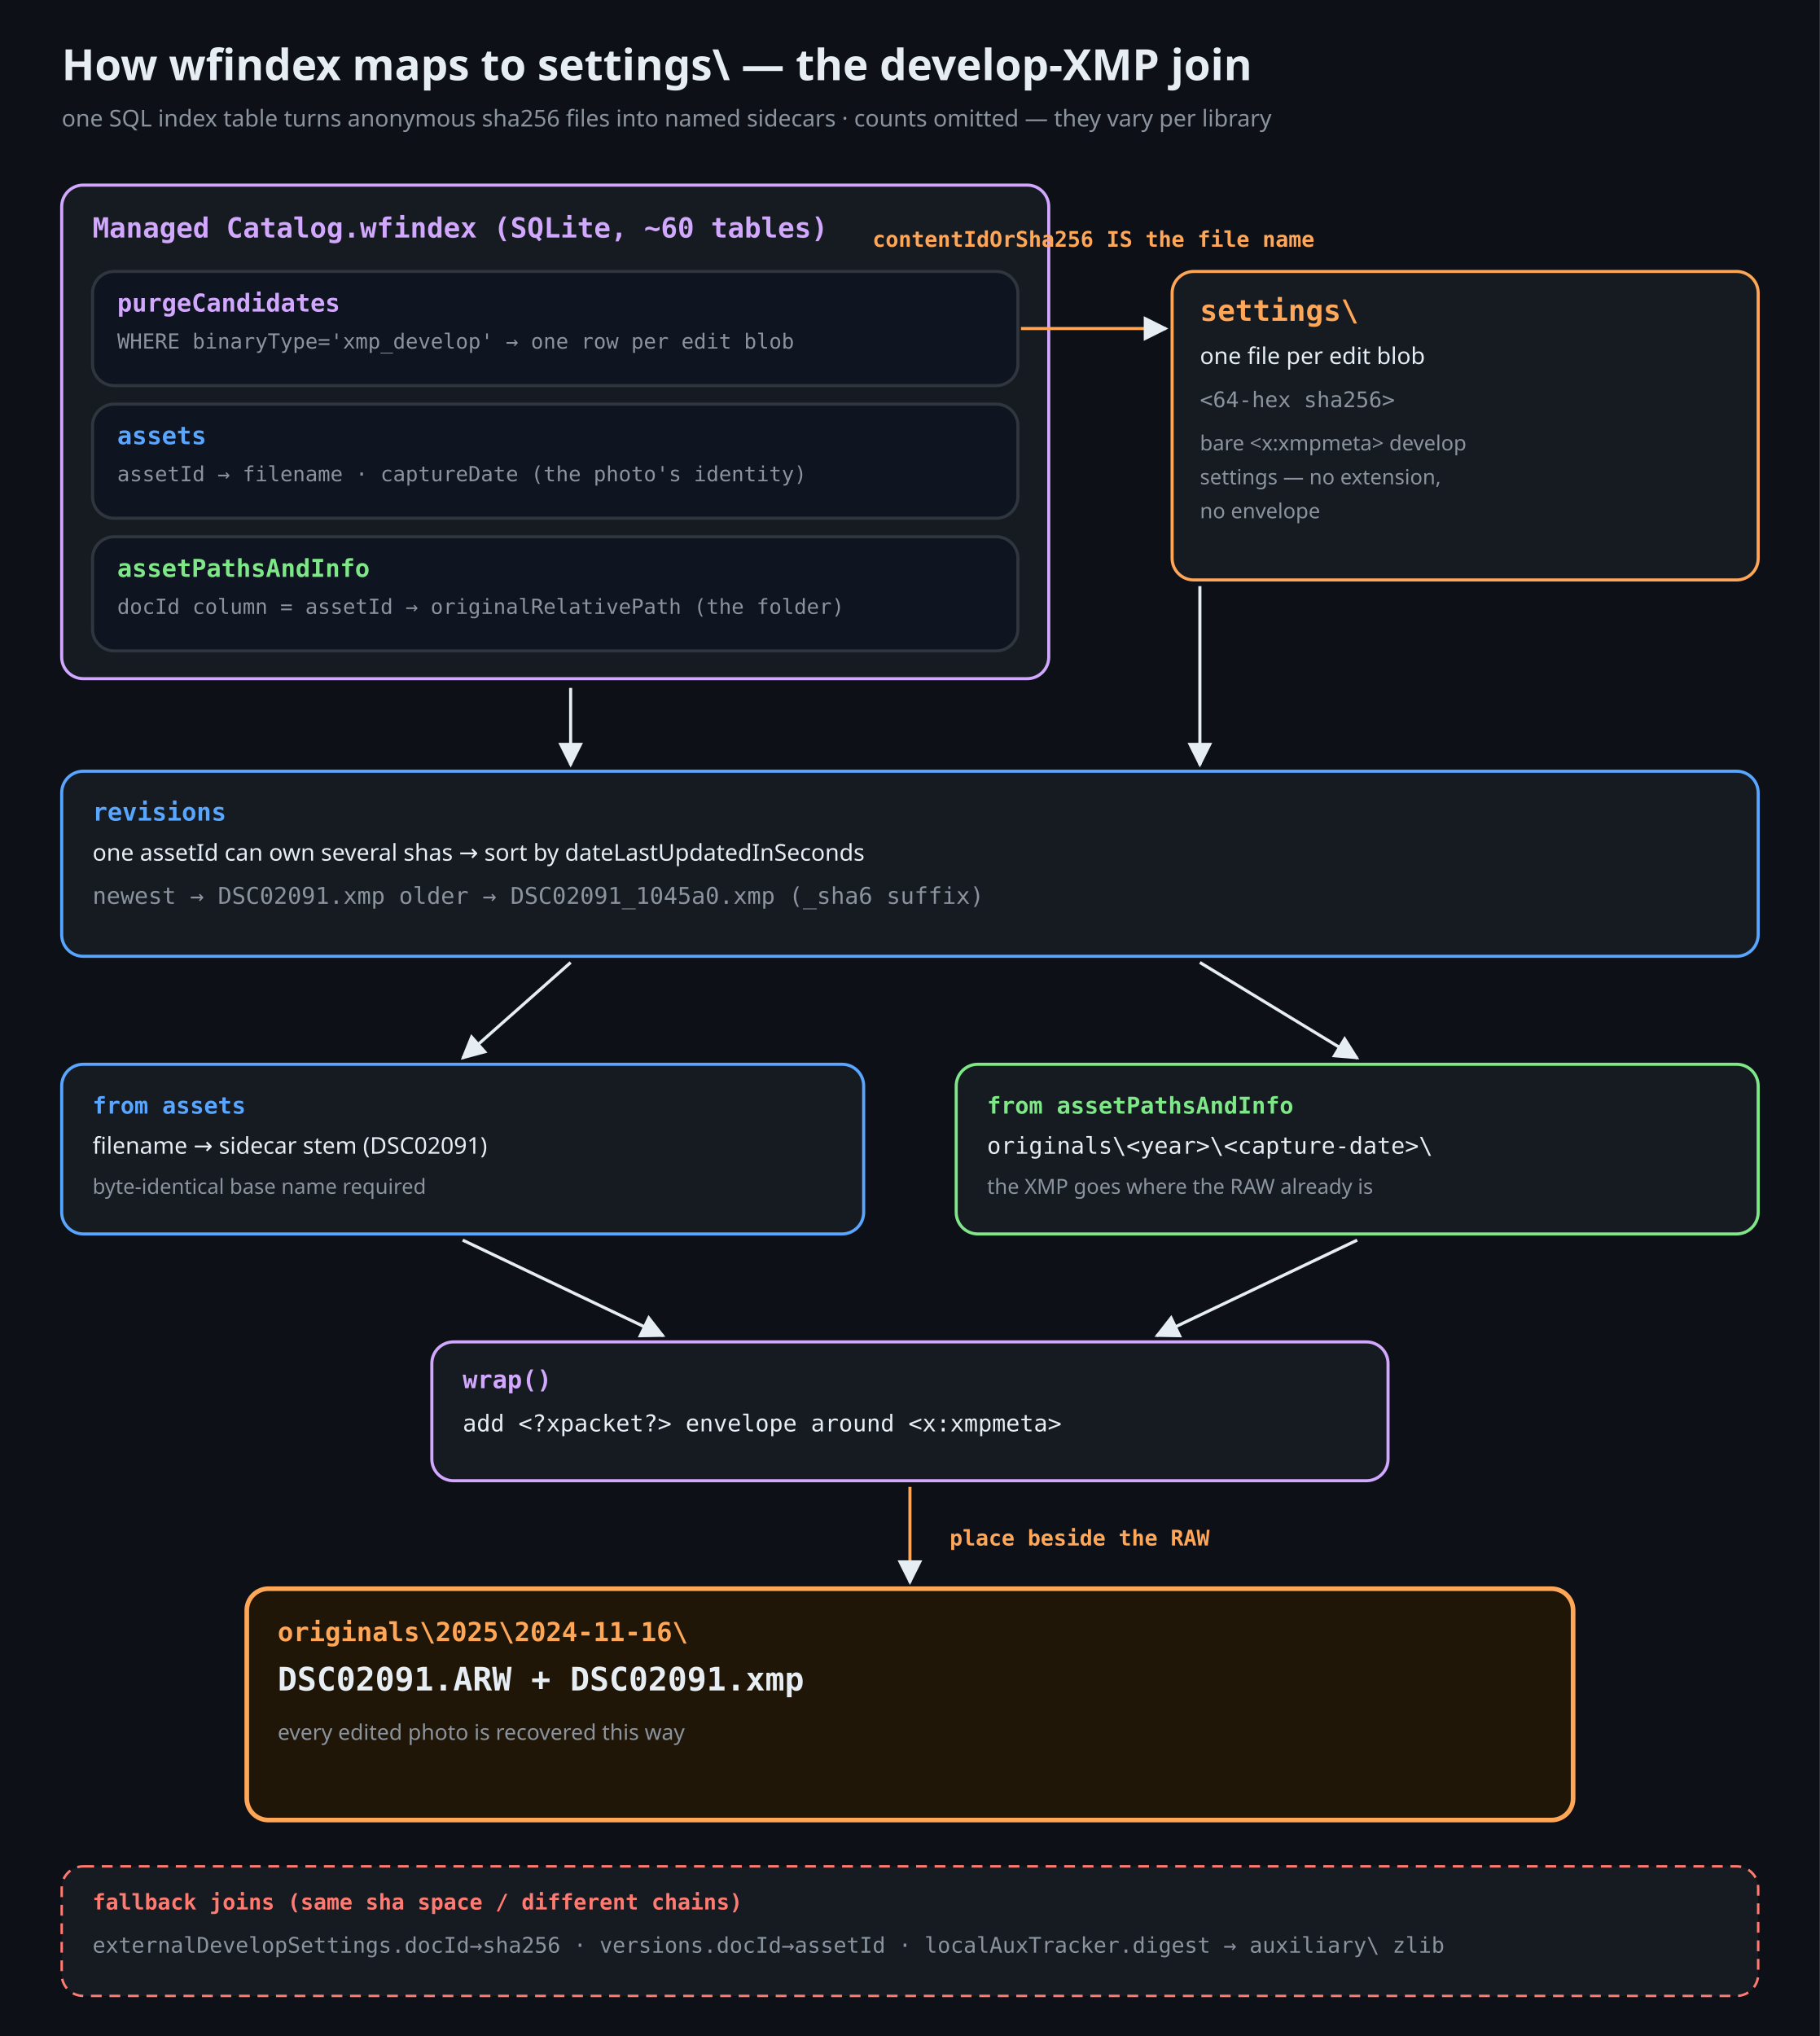
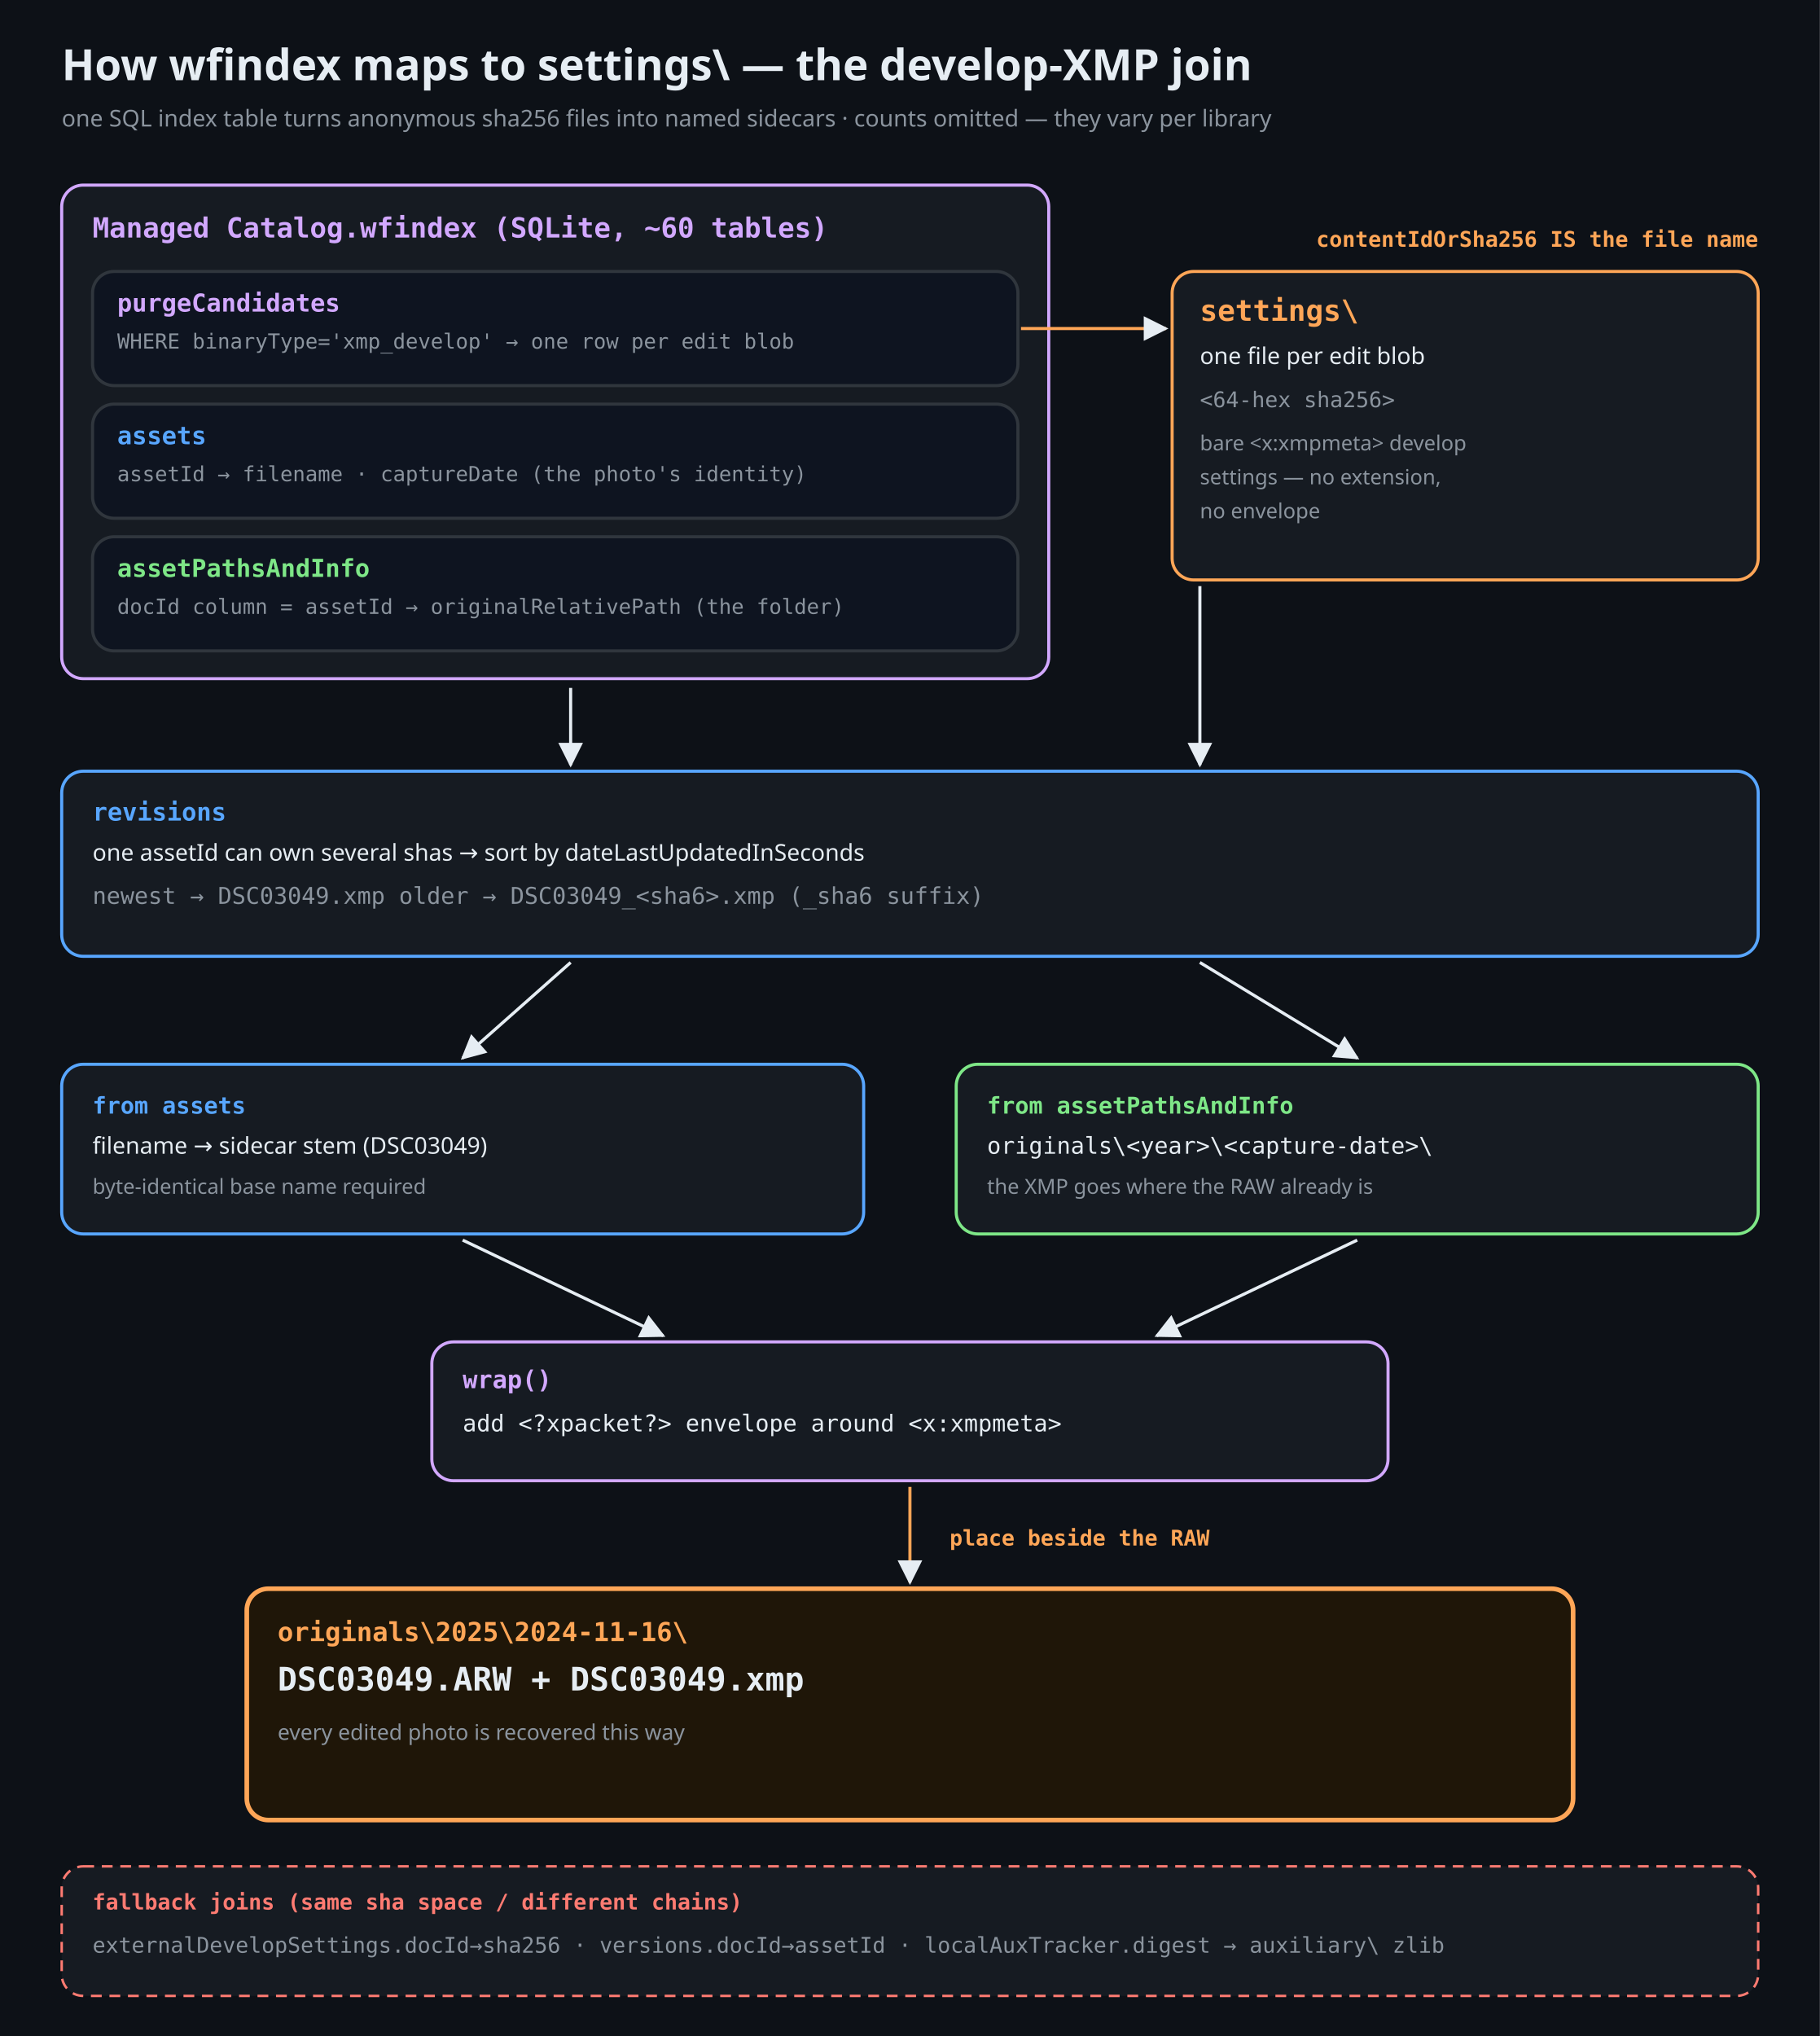
<svg xmlns="http://www.w3.org/2000/svg" width="1180" height="1320" viewBox="0 0 1180 1320" font-family="'Segoe UI', sans-serif">
  <rect width="1180" height="1320" fill="#0d1117" />
  <defs>
    <marker id="arr" viewBox="0 0 10 10" refX="9" refY="5" markerWidth="8" markerHeight="8" orient="auto-start-reverse">
      <path d="M 0 0 L 10 5 L 0 10 z" fill="#e6edf3" />
    </marker>
  </defs>
  <text x="40" y="52" font-size="28" fill="#e6edf3" font-family="'Segoe UI', sans-serif" font-weight="bold" text-anchor="start">How wfindex maps to settings\ — the develop-XMP join</text>
  <text x="40" y="82" font-size="15" fill="#8b949e" font-family="'Segoe UI', sans-serif" font-weight="normal" text-anchor="start">one SQL index table turns anonymous sha256 files into named sidecars  ·  counts omitted — they vary per library</text>
  <rect x="40" y="120" width="640" height="320" rx="14" fill="#161b22" stroke="#d2a8ff" stroke-width="2" />
  <text x="60" y="154" font-size="18" fill="#d2a8ff" font-family="Consolas, 'Cascadia Mono', monospace" font-weight="bold" text-anchor="start">Managed Catalog.wfindex  (SQLite, ~60 tables)</text>
  <rect x="60" y="176" width="600" height="74" rx="14" fill="#0e1420" stroke="#30363d" stroke-width="2" />
  <text x="76" y="202" font-size="16" fill="#d2a8ff" font-family="Consolas, 'Cascadia Mono', monospace" font-weight="bold" text-anchor="start">purgeCandidates</text>
  <text x="76" y="226" font-size="13.5" fill="#8b949e" font-family="Consolas, 'Cascadia Mono', monospace" font-weight="normal" text-anchor="start">WHERE binaryType='xmp_develop'  →  one row per edit blob</text>
  <rect x="60" y="262" width="600" height="74" rx="14" fill="#0e1420" stroke="#30363d" stroke-width="2" />
  <text x="76" y="288" font-size="16" fill="#58a6ff" font-family="Consolas, 'Cascadia Mono', monospace" font-weight="bold" text-anchor="start">assets</text>
  <text x="76" y="312" font-size="13.5" fill="#8b949e" font-family="Consolas, 'Cascadia Mono', monospace" font-weight="normal" text-anchor="start">assetId  →  filename · captureDate   (the photo's identity)</text>
  <rect x="60" y="348" width="600" height="74" rx="14" fill="#0e1420" stroke="#30363d" stroke-width="2" />
  <text x="76" y="374" font-size="16" fill="#7ee787" font-family="Consolas, 'Cascadia Mono', monospace" font-weight="bold" text-anchor="start">assetPathsAndInfo</text>
  <text x="76" y="398" font-size="13.5" fill="#8b949e" font-family="Consolas, 'Cascadia Mono', monospace" font-weight="normal" text-anchor="start">docId column = assetId  →  originalRelativePath   (the folder)</text>
  <rect x="760" y="176" width="380" height="200" rx="14" fill="#161b22" stroke="#ffa657" stroke-width="2" />
  <text x="778" y="208" font-size="19" fill="#ffa657" font-family="Consolas, 'Cascadia Mono', monospace" font-weight="bold" text-anchor="start">settings\</text>
  <text x="778" y="236" font-size="15" fill="#e6edf3" font-family="'Segoe UI', sans-serif" font-weight="normal" text-anchor="start">one file per edit blob</text>
  <text x="778" y="264" font-size="14" fill="#8b949e" font-family="Consolas, 'Cascadia Mono', monospace" font-weight="normal" text-anchor="start">&lt;64-hex sha256&gt;</text>
  <text x="778" y="292" font-size="13.5" fill="#8b949e" font-family="'Segoe UI', sans-serif" font-weight="normal" text-anchor="start">bare &lt;x:xmpmeta&gt; develop</text>
  <text x="778" y="314" font-size="13.5" fill="#8b949e" font-family="'Segoe UI', sans-serif" font-weight="normal" text-anchor="start">settings — no extension,</text>
  <text x="778" y="336" font-size="13.5" fill="#8b949e" font-family="'Segoe UI', sans-serif" font-weight="normal" text-anchor="start">no envelope</text>
  <line x1="662" y1="213" x2="756" y2="213" stroke="#ffa657" stroke-width="2" marker-end="url(#arr)" />
-   <text x="709" y="160" font-size="14" fill="#ffa657" font-family="Consolas, 'Cascadia Mono', monospace" font-weight="bold" text-anchor="middle">contentIdOrSha256  IS  the file name</text>
+   <text x="1140" y="160" font-size="14" fill="#ffa657" font-family="Consolas, 'Cascadia Mono', monospace" font-weight="bold" text-anchor="end">contentIdOrSha256  IS  the file name</text>
  <rect x="40" y="500" width="1100" height="120" rx="14" fill="#161b22" stroke="#58a6ff" stroke-width="2" />
  <text x="60" y="532" font-size="16" fill="#58a6ff" font-family="Consolas, 'Cascadia Mono', monospace" font-weight="bold" text-anchor="start">revisions</text>
  <text x="60" y="558" font-size="15" fill="#e6edf3" font-family="'Segoe UI', sans-serif" font-weight="normal" text-anchor="start">one assetId can own several shas  →  sort by dateLastUpdatedInSeconds</text>
-   <text x="60" y="586" font-size="15" fill="#8b949e" font-family="Consolas, 'Cascadia Mono', monospace" font-weight="normal" text-anchor="start">newest → DSC02091.xmp          older → DSC02091_1045a0.xmp (_sha6 suffix)</text>
+   <text x="60" y="586" font-size="15" fill="#8b949e" font-family="Consolas, 'Cascadia Mono', monospace" font-weight="normal" text-anchor="start">newest → DSC03049.xmp          older → DSC03049_&lt;sha6&gt;.xmp (_sha6 suffix)</text>
  <line x1="778" y1="380" x2="778" y2="496" stroke="#e6edf3" stroke-width="2" marker-end="url(#arr)" />
  <line x1="370" y1="446" x2="370" y2="496" stroke="#e6edf3" stroke-width="2" marker-end="url(#arr)" />
  <rect x="40" y="690" width="520" height="110" rx="14" fill="#161b22" stroke="#58a6ff" stroke-width="2" />
  <text x="60" y="722" font-size="15" fill="#58a6ff" font-family="Consolas, 'Cascadia Mono', monospace" font-weight="bold" text-anchor="start">from assets</text>
-   <text x="60" y="748" font-size="15" fill="#e6edf3" font-family="'Segoe UI', sans-serif" font-weight="normal" text-anchor="start">filename → sidecar stem (DSC02091)</text>
+   <text x="60" y="748" font-size="15" fill="#e6edf3" font-family="'Segoe UI', sans-serif" font-weight="normal" text-anchor="start">filename → sidecar stem (DSC03049)</text>
  <text x="60" y="774" font-size="13.5" fill="#8b949e" font-family="'Segoe UI', sans-serif" font-weight="normal" text-anchor="start">byte-identical base name required</text>
  <rect x="620" y="690" width="520" height="110" rx="14" fill="#161b22" stroke="#7ee787" stroke-width="2" />
  <text x="640" y="722" font-size="15" fill="#7ee787" font-family="Consolas, 'Cascadia Mono', monospace" font-weight="bold" text-anchor="start">from assetPathsAndInfo</text>
  <text x="640" y="748" font-size="15" fill="#e6edf3" font-family="Consolas, 'Cascadia Mono', monospace" font-weight="normal" text-anchor="start">originals\&lt;year&gt;\&lt;capture-date&gt;\</text>
  <text x="640" y="774" font-size="13.5" fill="#8b949e" font-family="'Segoe UI', sans-serif" font-weight="normal" text-anchor="start">the XMP goes where the RAW already is</text>
  <line x1="370" y1="624" x2="300" y2="686" stroke="#e6edf3" stroke-width="2" marker-end="url(#arr)" />
  <line x1="778" y1="624" x2="880" y2="686" stroke="#e6edf3" stroke-width="2" marker-end="url(#arr)" />
  <rect x="280" y="870" width="620" height="90" rx="14" fill="#161b22" stroke="#d2a8ff" stroke-width="2" />
  <text x="300" y="900" font-size="16" fill="#d2a8ff" font-family="Consolas, 'Cascadia Mono', monospace" font-weight="bold" text-anchor="start">wrap()</text>
  <text x="300" y="928" font-size="15" fill="#e6edf3" font-family="Consolas, 'Cascadia Mono', monospace" font-weight="normal" text-anchor="start">add &lt;?xpacket?&gt; envelope around &lt;x:xmpmeta&gt;</text>
  <line x1="300" y1="804" x2="430" y2="866" stroke="#e6edf3" stroke-width="2" marker-end="url(#arr)" />
  <line x1="880" y1="804" x2="750" y2="866" stroke="#e6edf3" stroke-width="2" marker-end="url(#arr)" />
  <rect x="160" y="1030" width="860" height="150" rx="14" fill="#1f1608" stroke="#ffa657" stroke-width="3" />
  <text x="180" y="1064" font-size="17" fill="#ffa657" font-family="Consolas, 'Cascadia Mono', monospace" font-weight="bold" text-anchor="start">originals\2025\2024-11-16\</text>
-   <text x="180" y="1096" font-size="21" fill="#e6edf3" font-family="Consolas, 'Cascadia Mono', monospace" font-weight="bold" text-anchor="start">DSC02091.ARW   +   DSC02091.xmp</text>
+   <text x="180" y="1096" font-size="21" fill="#e6edf3" font-family="Consolas, 'Cascadia Mono', monospace" font-weight="bold" text-anchor="start">DSC03049.ARW   +   DSC03049.xmp</text>
  <text x="180" y="1128" font-size="14" fill="#8b949e" font-family="'Segoe UI', sans-serif" font-weight="normal" text-anchor="start">every edited photo is recovered this way</text>
  <line x1="590" y1="964" x2="590" y2="1026" stroke="#ffa657" stroke-width="2" marker-end="url(#arr)" />
  <text x="700" y="1002" font-size="14" fill="#ffa657" font-family="Consolas, 'Cascadia Mono', monospace" font-weight="bold" text-anchor="middle">place beside the RAW</text>
  <rect x="40" y="1210" width="1100" height="84" rx="14" fill="#161b22" stroke="#ff7b72" stroke-width="1.6" stroke-dasharray="7 5" />
  <text x="60" y="1238" font-size="14" fill="#ff7b72" font-family="Consolas, 'Cascadia Mono', monospace" font-weight="bold" text-anchor="start">fallback joins (same sha space / different chains)</text>
  <text x="60" y="1266" font-size="14" fill="#8b949e" font-family="Consolas, 'Cascadia Mono', monospace" font-weight="normal" text-anchor="start">externalDevelopSettings.docId→sha256 · versions.docId→assetId · localAuxTracker.digest → auxiliary\ zlib</text>
</svg>
